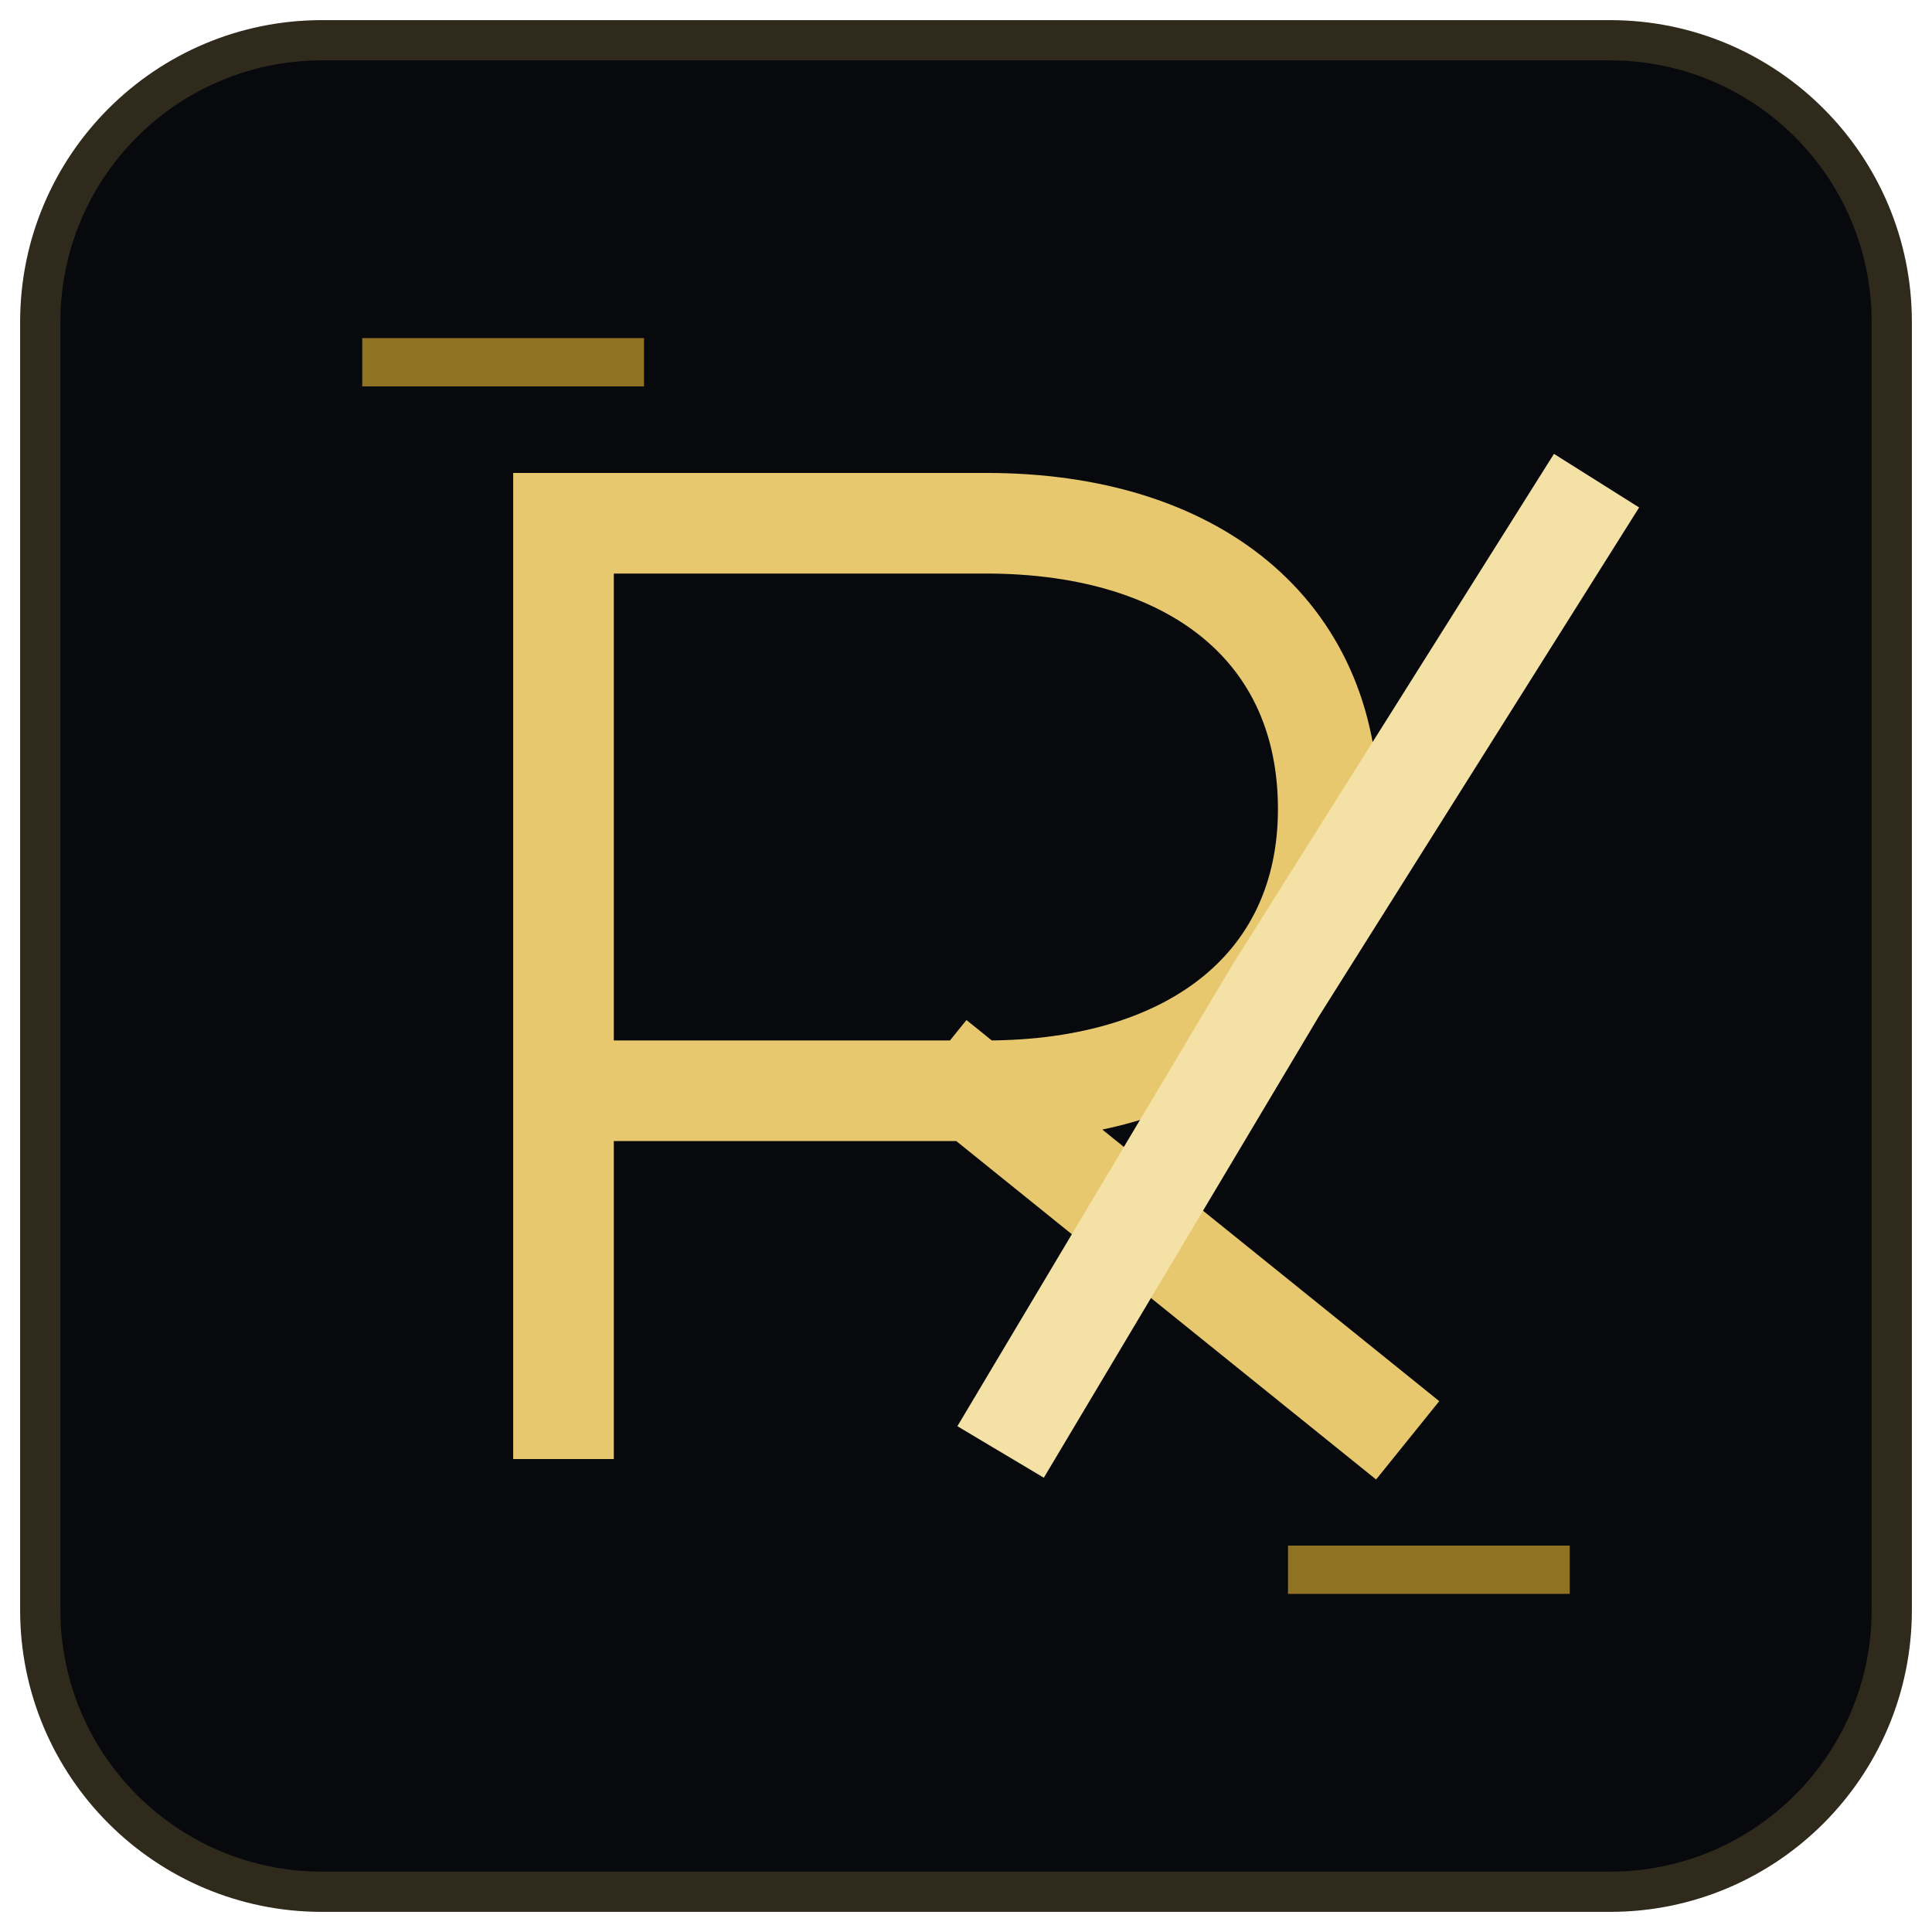
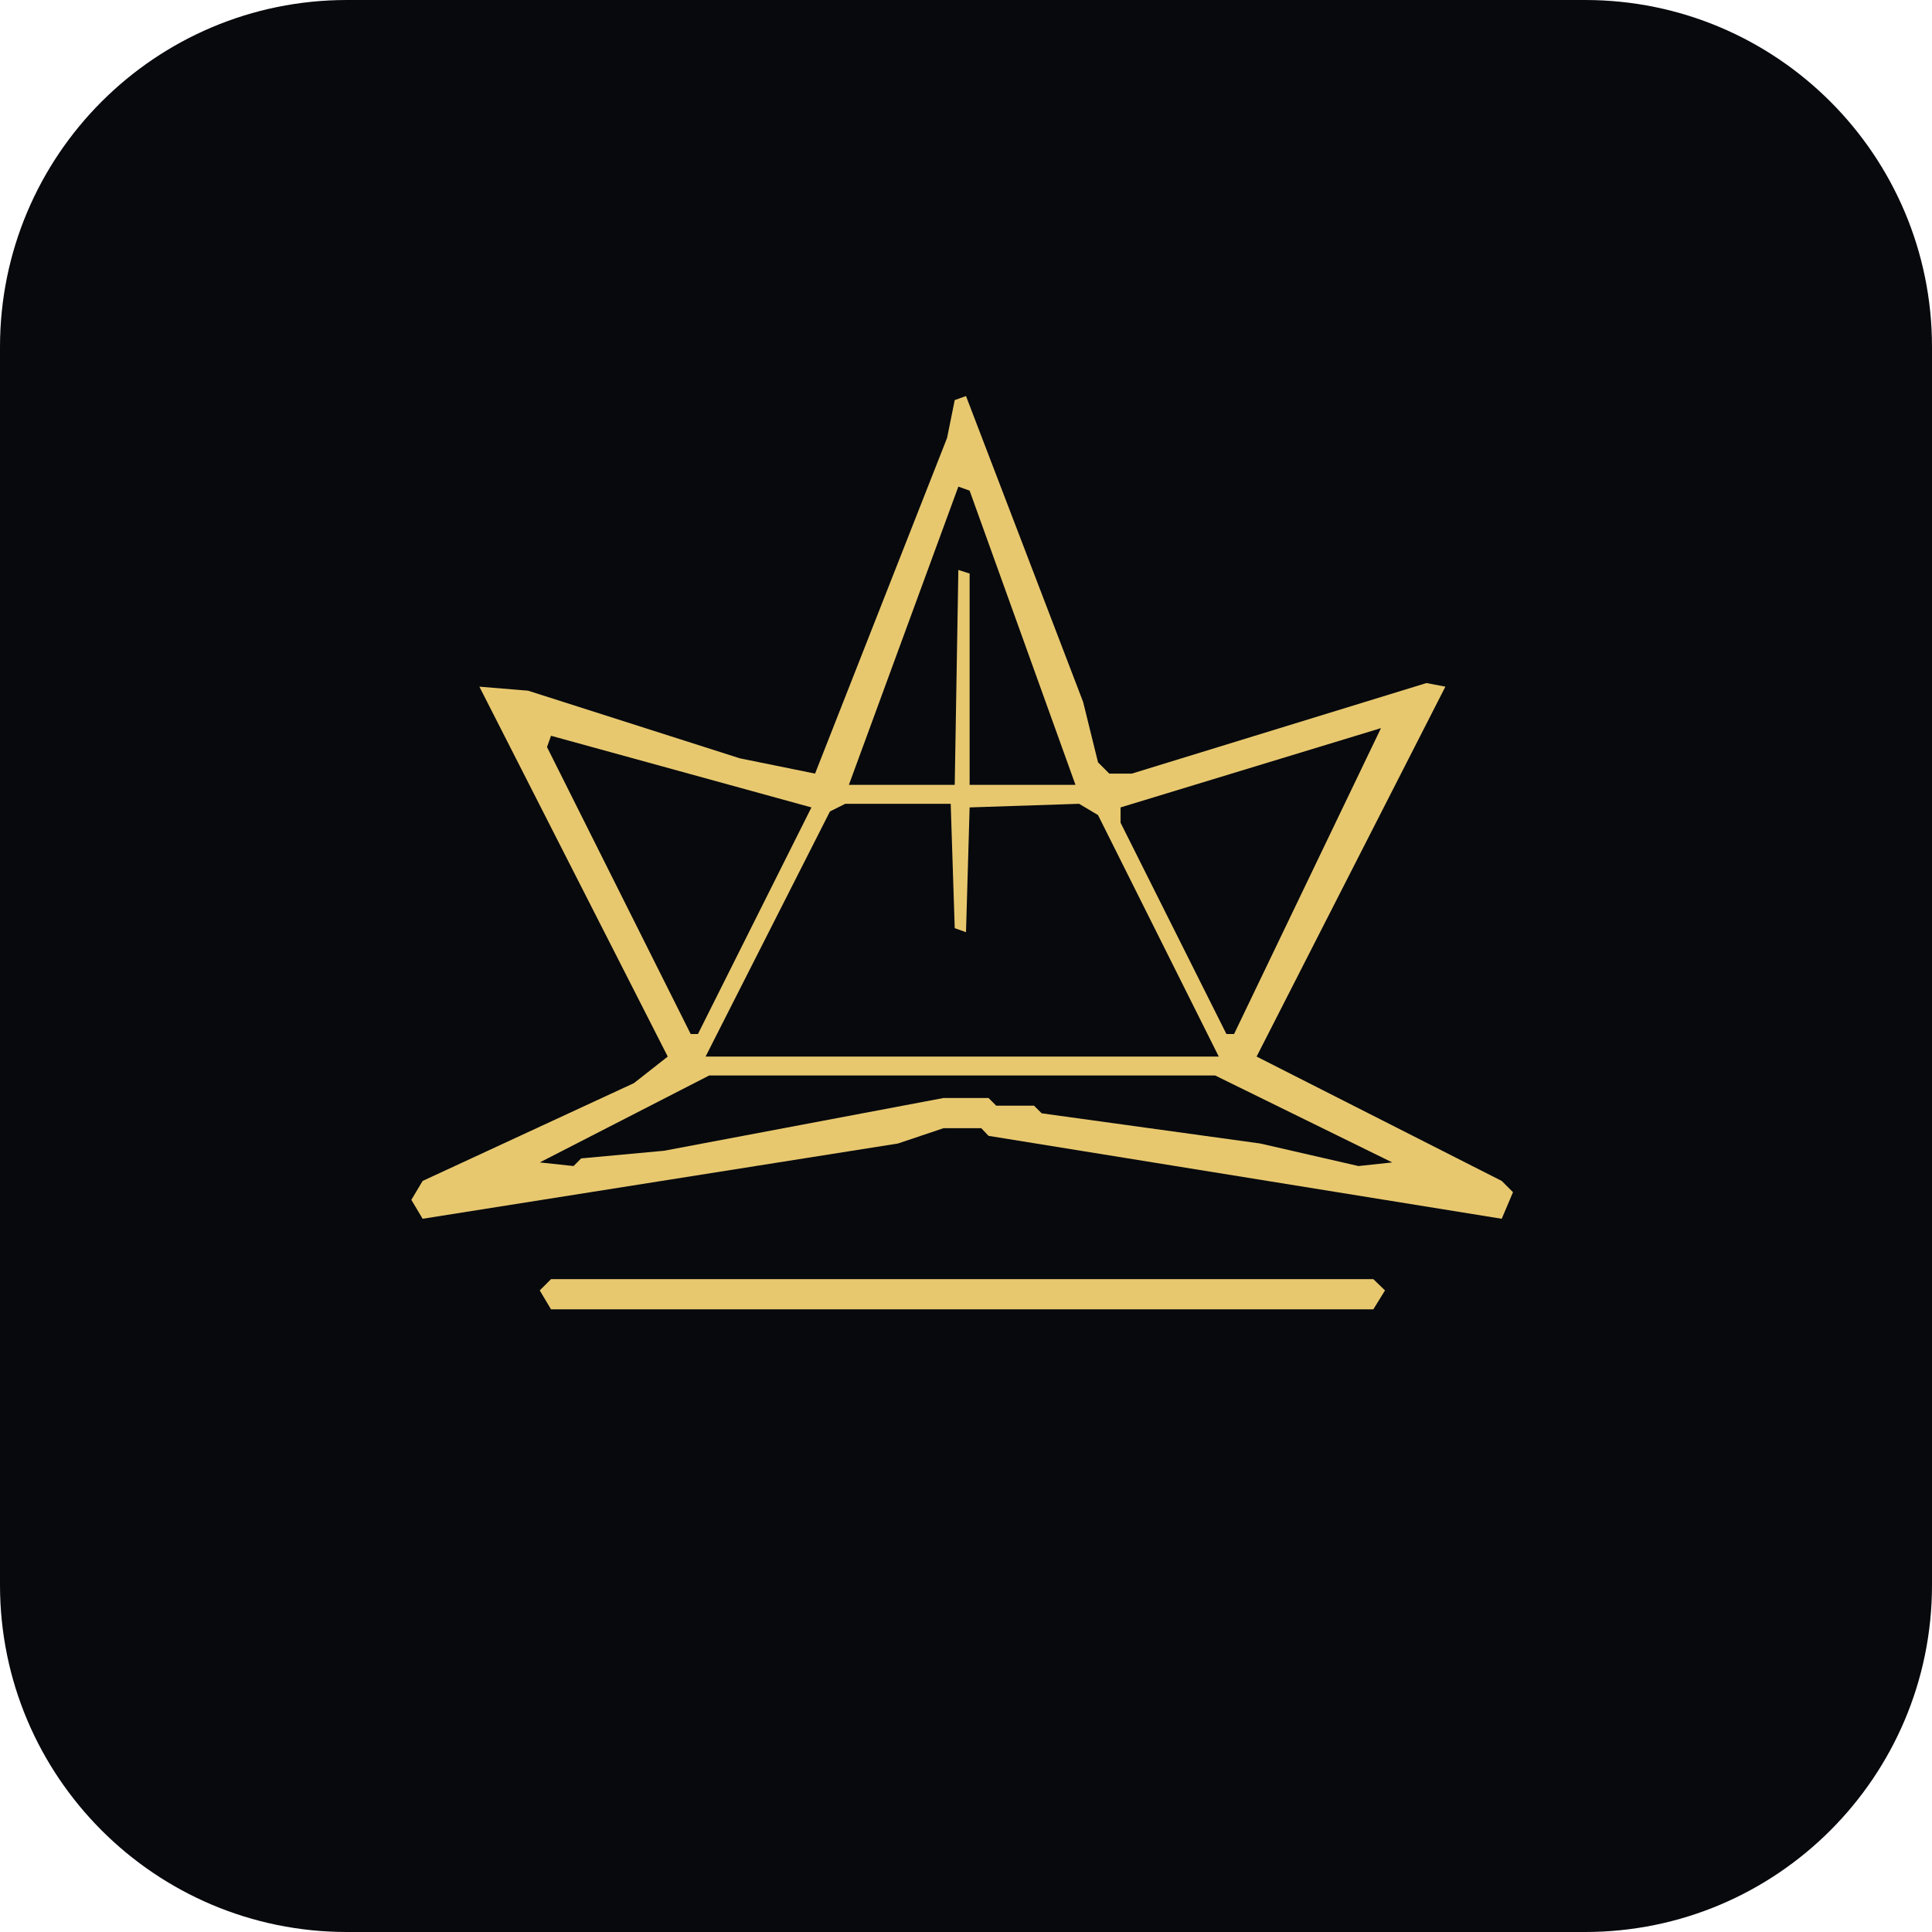
- <svg xmlns="http://www.w3.org/2000/svg" viewBox="0 0 48 48" fill="none" role="img" aria-label="Rei das Vendas">
-   <rect x="1" y="1" width="46" height="46" rx="7" fill="#07090D" stroke="#302A1D" />
-   <path d="M14 35V13h10.5c5.2 0 8.5 2.7 8.5 7.1 0 4.3-3.3 7-8.5 7H14m10.2 0L34 35" stroke="#E8C86F" stroke-width="2.5" stroke-linecap="square" stroke-linejoin="miter" />
-   <path d="m25.5 35 6.2-10.4L39 13" stroke="#F4E1A5" stroke-width="2.5" stroke-linecap="square" />
-   <path d="M9 9h7M32 39h7" stroke="#8F7222" stroke-width="1.2" />
+ <svg xmlns="http://www.w3.org/2000/svg" viewBox="0 0 48 48" width="48" height="48" role="img" aria-label="Rei das Vendas — símbolo">
+   <rect width="48" height="48" rx="8.62" fill="#07090D" />
+   <path fill="#E8C86F" fill-rule="evenodd" d="M37.31 30.28 L24.56 28.22 L24.38 28.03 L23.44 28.03 L22.31 28.41 L10.50 30.28 L10.22 29.81 L10.50 29.34 L15.75 26.91 L16.59 26.25 L11.91 17.06 L13.12 17.16 L18.38 18.84 L20.25 19.22 L23.53 10.88 L23.72 9.94 L24.00 9.84 L26.91 17.44 L27.28 18.94 L27.56 19.22 L28.12 19.22 L35.44 16.97 L35.91 17.06 L31.22 26.25 L37.31 29.34 L37.59 29.62 L37.31 30.28Z M26.72 19.50 L24.09 12.19 L23.81 12.09 L21.09 19.50 L23.72 19.50 L23.81 14.16 L24.09 14.25 L24.09 19.50 L26.72 19.50Z M30.66 25.69 L34.31 18.09 L27.84 20.06 L27.84 20.44 L30.47 25.69 L30.66 25.69Z M17.34 25.69 L20.16 20.06 L13.69 18.28 L13.59 18.56 L17.16 25.69 L17.34 25.69Z M30.28 26.25 L27.28 20.25 L26.81 19.97 L24.09 20.06 L24.00 23.16 L23.72 23.06 L23.62 19.97 L21.00 19.97 L20.62 20.16 L17.53 26.25 L30.28 26.25Z M34.59 28.88 L30.19 26.72 L21.75 26.72 L17.62 26.72 L13.41 28.88 L14.25 28.97 L14.44 28.78 L16.50 28.59 L23.44 27.28 L24.56 27.28 L24.75 27.47 L25.69 27.47 L25.88 27.66 L31.31 28.41 L33.75 28.97 L34.59 28.88Z M34.12 32.53 L13.69 32.53 L13.41 32.06 L13.69 31.78 L34.12 31.78 L34.41 32.06 L34.12 32.53Z" />
</svg>
